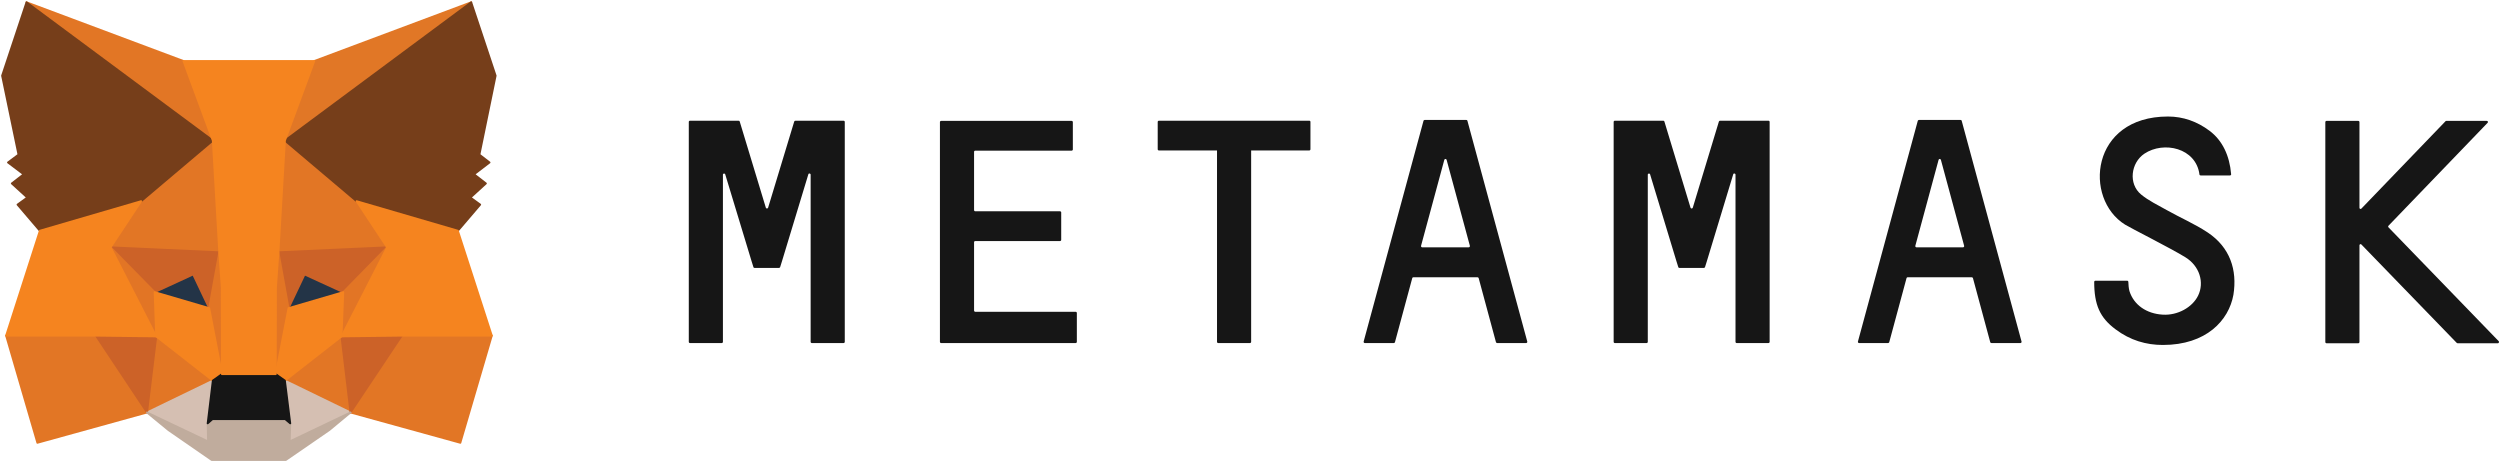
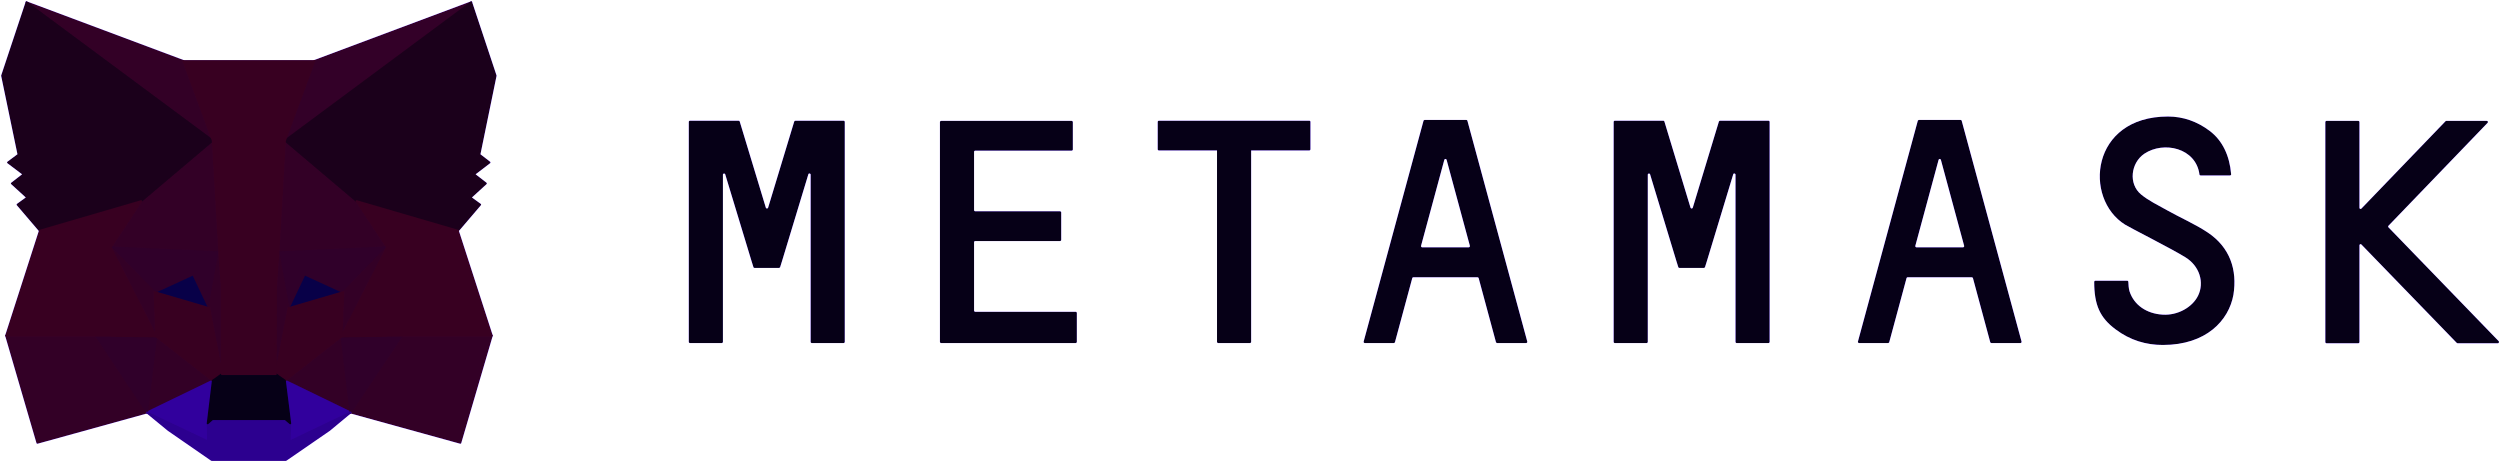
- <svg xmlns="http://www.w3.org/2000/svg" height="242" viewBox="0 0 1311 242" width="1311">
-   <g fill="none">
-     <g fill="#161616" transform="translate(361 61)">
-       <path d="m796.7 60.9c-6.8-4.5-14.3-7.7-21.4-11.7-4.6-2.6-9.5-4.9-13.5-8.2-6.8-5.6-5.4-16.6 1.7-21.4 10.2-6.8 27.1-3 28.9 10.9 0 .3.3.5.6.5h15.4c.4 0 .7-.3.6-.7-.8-9.6-4.5-17.6-11.3-22.7-6.5-4.9-13.9-7.5-21.8-7.5-40.7 0-44.4 43.1-22.5 56.7 2.5 1.6 24 12.4 31.6 17.1s10 13.3 6.7 20.1c-3 6.2-10.8 10.5-18.6 10-8.5-.5-15.1-5.1-17.4-12.3-.4-1.3-.6-3.8-.6-4.9 0-.3-.3-.6-.6-.6h-16.7c-.3 0-.6.3-.6.6 0 12.1 3 18.8 11.2 24.9 7.7 5.8 16.1 8.2 24.8 8.2 22.8 0 34.6-12.9 37-26.3 2.1-13.1-1.8-24.9-13.5-32.7z" />
-       <path d="m71.6 2.3h-7.4-8.1c-.3 0-.5.2-.6.4l-13.7 45.2c-.2.6-1 .6-1.2 0l-13.7-45.2c-.1-.3-.3-.4-.6-.4h-8.1-7.4-10c-.3 0-.6.3-.6.6v115.4c0 .3.3.6.6.6h16.7c.3 0 .6-.3.6-.6v-87.7c0-.7 1-.8 1.2-.2l13.8 45.5 1 3.2c.1.3.3.4.6.4h12.8c.3 0 .5-.2.6-.4l1-3.2 13.8-45.5c.2-.7 1.2-.5 1.2.2v87.7c0 .3.3.6.6.6h16.7c.3 0 .6-.3.6-.6v-115.4c0-.3-.3-.6-.6-.6z" />
-       <path d="m541 2.3c-.3 0-.5.2-.6.4l-13.7 45.2c-.2.6-1 .6-1.2 0l-13.7-45.2c-.1-.3-.3-.4-.6-.4h-25.4c-.3 0-.6.3-.6.6v115.4c0 .3.3.6.6.6h16.7c.3 0 .6-.3.6-.6v-87.7c0-.7 1-.8 1.2-.2l13.8 45.5 1 3.2c.1.3.3.4.6.4h12.8c.3 0 .5-.2.6-.4l1-3.2 13.8-45.5c.2-.7 1.2-.5 1.2.2v87.7c0 .3.3.6.6.6h16.7c.3 0 .6-.3.6-.6v-115.4c0-.3-.3-.6-.6-.6z" />
-       <path d="m325.6 2.3h-31.1-16.7-31.1c-.3 0-.6.3-.6.6v14.4c0 .3.3.6.6.6h30.5v100.4c0 .3.3.6.6.6h16.7c.3 0 .6-.3.6-.6v-100.4h30.5c.3 0 .6-.3.6-.6v-14.4c0-.3-.2-.6-.6-.6z" />
-       <path d="m424.1 118.9h15.2c.4 0 .7-.4.6-.8l-31.4-115.8c-.1-.3-.3-.4-.6-.4h-5.8-10.2-5.8c-.3 0-.5.2-.6.4l-31.4 115.8c-.1.4.2.8.6.8h15.2c.3 0 .5-.2.6-.4l9.1-33.7c.1-.3.3-.4.6-.4h33.6c.3 0 .5.2.6.4l9.1 33.7c.1.2.4.4.6.4zm-39.9-51 12.2-45.1c.2-.6 1-.6 1.2 0l12.2 45.1c.1.4-.2.8-.6.8h-24.4c-.4 0-.7-.4-.6-.8z" />
-       <path d="m683.3 118.9h15.2c.4 0 .7-.4.6-.8l-31.4-115.8c-.1-.3-.3-.4-.6-.4h-5.8-10.2-5.8c-.3 0-.5.2-.6.4l-31.4 115.8c-.1.4.2.8.6.8h15.2c.3 0 .5-.2.6-.4l9.1-33.7c.1-.3.3-.4.6-.4h33.6c.3 0 .5.2.6.4l9.1 33.7c.1.2.3.4.6.4zm-39.9-51 12.2-45.1c.2-.6 1-.6 1.2 0l12.2 45.1c.1.4-.2.8-.6.8h-24.4c-.4 0-.7-.4-.6-.8z" />
-       <path d="m149.8 101.8v-35.8c0-.3.3-.6.6-.6h44.5c.3 0 .6-.3.6-.6v-14.4c0-.3-.3-.6-.6-.6h-44.5c-.3 0-.6-.3-.6-.6v-30.6c0-.3.3-.6.6-.6h50.6c.3 0 .6-.3.6-.6v-14.4c0-.3-.3-.6-.6-.6h-51.2-17.3c-.3 0-.6.3-.6.6v15 31.9 15.6 37 15.8c0 .3.3.6.6.6h17.3 53.3c.3 0 .6-.3.6-.6v-15.2c0-.3-.3-.6-.6-.6h-52.8c-.3-.1-.5-.3-.5-.7z" />
-       <path d="m949.3 117.9-57.8-59.7c-.2-.2-.2-.6 0-.8l52-54c.4-.4.1-1-.4-1h-21.3c-.2 0-.3.1-.4.2l-44.1 45.8c-.4.4-1 .1-1-.4v-45c0-.3-.3-.6-.6-.6h-16.7c-.3 0-.6.3-.6.6v115.4c0 .3.3.6.6.6h16.7c.3 0 .6-.3.6-.6v-50.8c0-.5.7-.8 1-.4l50 51.6c.1.1.3.2.4.2h21.3c.4-.1.7-.8.3-1.1z" />
+ <svg xmlns="http://www.w3.org/2000/svg" height="242" viewBox="0 0 1311 242" width="1311" version="1.1" id="svg94">
+   <defs id="defs98">
+     <filter style="color-interpolation-filters:sRGB;" id="filter180">
+       <feComposite in2="SourceGraphic" operator="arithmetic" k1="0" k2="1" result="composite1" id="feComposite166" />
+       <feColorMatrix in="composite1" values="1" type="saturate" result="colormatrix1" id="feColorMatrix168" />
+       <feFlood flood-opacity="1" flood-color="rgb(31,0,139)" result="flood1" id="feFlood170" />
+       <feBlend in="flood1" in2="colormatrix1" mode="multiply" result="blend1" id="feBlend172" />
+       <feBlend in2="blend1" mode="screen" result="blend2" id="feBlend174" />
+       <feColorMatrix in="blend2" values="1" type="saturate" result="colormatrix2" id="feColorMatrix176" />
+       <feComposite in="colormatrix2" in2="SourceGraphic" operator="in" k2="1" result="composite2" id="feComposite178" />
+     </filter>
+   </defs>
+   <g fill="none" id="g92" style="filter:url(#filter180)">
+     <g fill="#161616" transform="translate(361 61)" id="g18">
+       <path d="m796.7 60.9c-6.8-4.5-14.3-7.7-21.4-11.7-4.6-2.6-9.5-4.9-13.5-8.2-6.8-5.6-5.4-16.6 1.7-21.4 10.2-6.8 27.1-3 28.9 10.9 0 .3.3.5.6.5h15.4c.4 0 .7-.3.6-.7-.8-9.6-4.5-17.6-11.3-22.7-6.5-4.9-13.9-7.5-21.8-7.5-40.7 0-44.4 43.1-22.5 56.7 2.5 1.6 24 12.4 31.6 17.1s10 13.3 6.7 20.1c-3 6.2-10.8 10.5-18.6 10-8.5-.5-15.1-5.1-17.4-12.3-.4-1.3-.6-3.8-.6-4.9 0-.3-.3-.6-.6-.6h-16.7c-.3 0-.6.3-.6.6 0 12.1 3 18.8 11.2 24.9 7.7 5.8 16.1 8.2 24.8 8.2 22.8 0 34.6-12.9 37-26.3 2.1-13.1-1.8-24.9-13.5-32.7z" id="path2" />
+       <path d="m71.6 2.3h-7.4-8.1c-.3 0-.5.2-.6.4l-13.7 45.2c-.2.6-1 .6-1.2 0l-13.7-45.2c-.1-.3-.3-.4-.6-.4h-8.1-7.4-10c-.3 0-.6.3-.6.6v115.4c0 .3.3.6.6.6h16.7c.3 0 .6-.3.6-.6v-87.7c0-.7 1-.8 1.2-.2l13.8 45.5 1 3.2c.1.3.3.4.6.4h12.8c.3 0 .5-.2.6-.4l1-3.2 13.8-45.5c.2-.7 1.2-.5 1.2.2v87.7c0 .3.3.6.6.6h16.7c.3 0 .6-.3.6-.6v-115.4c0-.3-.3-.6-.6-.6z" id="path4" />
+       <path d="m541 2.3c-.3 0-.5.2-.6.4l-13.7 45.2c-.2.6-1 .6-1.2 0l-13.7-45.2c-.1-.3-.3-.4-.6-.4h-25.4c-.3 0-.6.3-.6.6v115.4c0 .3.3.6.6.6h16.7c.3 0 .6-.3.6-.6v-87.7c0-.7 1-.8 1.2-.2l13.8 45.5 1 3.2c.1.3.3.4.6.4h12.8c.3 0 .5-.2.6-.4l1-3.2 13.8-45.5c.2-.7 1.2-.5 1.2.2v87.7c0 .3.3.6.6.6h16.7c.3 0 .6-.3.6-.6v-115.4c0-.3-.3-.6-.6-.6z" id="path6" />
+       <path d="m325.6 2.3h-31.1-16.7-31.1c-.3 0-.6.3-.6.6v14.4c0 .3.3.6.6.6h30.5v100.4c0 .3.3.6.6.6h16.7c.3 0 .6-.3.6-.6v-100.4h30.5c.3 0 .6-.3.6-.6v-14.4c0-.3-.2-.6-.6-.6z" id="path8" />
+       <path d="m424.1 118.9h15.2c.4 0 .7-.4.6-.8l-31.4-115.8c-.1-.3-.3-.4-.6-.4h-5.8-10.2-5.8c-.3 0-.5.2-.6.4l-31.4 115.8c-.1.4.2.8.6.8h15.2c.3 0 .5-.2.6-.4l9.1-33.7c.1-.3.3-.4.6-.4h33.6c.3 0 .5.2.6.4l9.1 33.7c.1.2.4.4.6.4zm-39.9-51 12.2-45.1c.2-.6 1-.6 1.2 0l12.2 45.1c.1.4-.2.8-.6.8h-24.4c-.4 0-.7-.4-.6-.8z" id="path10" />
+       <path d="m683.3 118.9h15.2c.4 0 .7-.4.6-.8l-31.4-115.8c-.1-.3-.3-.4-.6-.4h-5.8-10.2-5.8c-.3 0-.5.2-.6.4l-31.4 115.8c-.1.4.2.8.6.8h15.2c.3 0 .5-.2.6-.4l9.1-33.7c.1-.3.3-.4.6-.4h33.6c.3 0 .5.2.6.4l9.1 33.7c.1.2.3.4.6.4zm-39.9-51 12.2-45.1c.2-.6 1-.6 1.2 0l12.2 45.1c.1.4-.2.8-.6.8h-24.4c-.4 0-.7-.4-.6-.8z" id="path12" />
+       <path d="m149.8 101.8v-35.8c0-.3.3-.6.6-.6h44.5c.3 0 .6-.3.6-.6v-14.4c0-.3-.3-.6-.6-.6h-44.5c-.3 0-.6-.3-.6-.6v-30.6c0-.3.3-.6.6-.6h50.6c.3 0 .6-.3.6-.6v-14.4c0-.3-.3-.6-.6-.6h-51.2-17.3c-.3 0-.6.3-.6.6v15 31.9 15.6 37 15.8c0 .3.3.6.6.6h17.3 53.3c.3 0 .6-.3.6-.6v-15.2c0-.3-.3-.6-.6-.6h-52.8c-.3-.1-.5-.3-.5-.7z" id="path14" />
+       <path d="m949.3 117.9-57.8-59.7c-.2-.2-.2-.6 0-.8l52-54c.4-.4.1-1-.4-1h-21.3c-.2 0-.3.1-.4.2l-44.1 45.8c-.4.4-1 .1-1-.4v-45c0-.3-.3-.6-.6-.6h-16.7c-.3 0-.6.3-.6.6v115.4c0 .3.3.6.6.6h16.7c.3 0 .6-.3.6-.6v-50.8c0-.5.7-.8 1-.4l50 51.6c.1.1.3.2.4.2h21.3c.4-.1.7-.8.3-1.1z" id="path16" />
    </g>
-     <g stroke-linecap="round" stroke-linejoin="round" transform="translate(1 1)">
-       <path d="m246.1.2-101.1 75 18.8-44.2z" fill="#e17726" stroke="#e17726" />
-       <g fill="#e27625" stroke="#e27625" transform="translate(2)">
-         <path d="m10.9.2 100.2 75.7-17.9-44.9z" />
-         <path d="m207.7 174.1-26.9 41.2 57.6 15.9 16.5-56.2z" />
-         <path d="m.2 175 16.4 56.2 57.5-15.9-26.8-41.2z" />
-         <path d="m71 104.5-16 24.2 57 2.6-1.9-61.5z" />
-         <path d="m184 104.5-39.7-35.4-1.3 62.2 57-2.6z" />
-         <path d="m74.1 215.3 34.5-16.7-29.7-23.2z" />
-         <path d="m146.4 198.6 34.4 16.7-4.7-39.9z" />
+     <g stroke-linecap="round" stroke-linejoin="round" transform="translate(1 1)" id="g90">
+       <path d="m246.1.2-101.1 75 18.8-44.2z" fill="#e17726" stroke="#e17726" id="path20" />
+       <g fill="#e27625" stroke="#e27625" transform="translate(2)" id="g36">
+         <path d="m10.9.2 100.2 75.7-17.9-44.9z" id="path22" />
+         <path d="m207.7 174.1-26.9 41.2 57.6 15.9 16.5-56.2z" id="path24" />
+         <path d="m.2 175 16.4 56.2 57.5-15.9-26.8-41.2z" id="path26" />
+         <path d="m71 104.5-16 24.2 57 2.6-1.9-61.5z" id="path28" />
+         <path d="m184 104.5-39.7-35.4-1.3 62.2 57-2.6z" id="path30" />
+         <path d="m74.1 215.3 34.5-16.7-29.7-23.2z" id="path32" />
+         <path d="m146.4 198.6 34.4 16.7-4.7-39.9z" id="path34" />
      </g>
-       <g fill="#d5bfb2" stroke="#d5bfb2" transform="translate(76 198)">
-         <path d="m106.8 17.3-34.4-16.7 2.8 22.4-.3 9.5z" />
-         <path d="m.1 17.3 32 15.2-.2-9.5 2.7-22.4z" />
+       <g fill="#d5bfb2" stroke="#d5bfb2" transform="translate(76 198)" id="g42">
+         <path d="m106.8 17.3-34.4-16.7 2.8 22.4-.3 9.5z" id="path38" />
+         <path d="m.1 17.3 32 15.2-.2-9.5 2.7-22.4z" id="path40" />
      </g>
-       <path d="m108.7 160.6-28.6-8.4 20.2-9.3z" fill="#233447" stroke="#233447" />
-       <path d="m150.3 160.6 8.4-17.7 20.3 9.3z" fill="#233447" stroke="#233447" />
-       <g fill="#cc6228" stroke="#cc6228" transform="translate(49 128)">
-         <path d="m27.1 87.3 5-41.2-31.8.9z" />
-         <path d="m128.9 46.1 4.9 41.2 26.9-40.3z" />
-         <path d="m153 .7-57 2.6 5.3 29.3 8.4-17.7 20.3 9.3z" />
-         <path d="m31.1 24.2 20.2-9.3 8.4 17.7 5.3-29.3-57-2.6z" />
+       <path d="m108.7 160.6-28.6-8.4 20.2-9.3z" fill="#233447" stroke="#233447" id="path44" />
+       <path d="m150.3 160.6 8.4-17.7 20.3 9.3z" fill="#233447" stroke="#233447" id="path46" />
+       <g fill="#cc6228" stroke="#cc6228" transform="translate(49 128)" id="g56">
+         <path d="m27.1 87.3 5-41.2-31.8.9z" id="path48" />
+         <path d="m128.9 46.1 4.9 41.2 26.9-40.3z" id="path50" />
+         <path d="m153 .7-57 2.6 5.3 29.3 8.4-17.7 20.3 9.3z" id="path52" />
+         <path d="m31.1 24.2 20.2-9.3 8.4 17.7 5.3-29.3-57-2.6z" id="path54" />
      </g>
-       <g fill="#e27525" stroke="#e27525" transform="translate(57 128)">
-         <path d="m0 .7 23.9 46.7-.8-23.2z" />
-         <path d="m122 24.2-.9 23.2 23.9-46.7z" />
-         <path d="m57 3.3-5.3 29.3 6.7 34.6 1.5-45.6z" />
-         <path d="m88 3.3-2.8 18.2 1.4 45.7 6.7-34.6z" />
+       <g fill="#e27525" stroke="#e27525" transform="translate(57 128)" id="g66">
+         <path d="m0 .7 23.9 46.7-.8-23.2z" id="path58" />
+         <path d="m122 24.2-.9 23.2 23.9-46.7z" id="path60" />
+         <path d="m57 3.3-5.3 29.3 6.7 34.6 1.5-45.6z" id="path62" />
+         <path d="m88 3.3-2.8 18.2 1.4 45.7 6.7-34.6z" id="path64" />
      </g>
-       <path d="m150.3 160.6-6.7 34.6 4.8 3.4 29.7-23.2.9-23.2z" fill="#f5841f" stroke="#f5841f" />
-       <path d="m80.1 152.2.8 23.2 29.7 23.2 4.8-3.4-6.7-34.6z" fill="#f5841f" stroke="#f5841f" />
-       <path d="m150.9 230.5.3-9.5-2.6-2.2h-38.2l-2.5 2.2.2 9.5-32-15.2 11.2 9.2 22.7 15.7h38.9l22.8-15.7 11.1-9.2z" fill="#c0ac9d" stroke="#c0ac9d" />
-       <path d="m148.4 198.6-4.8-3.4h-28.2l-4.8 3.4-2.7 22.4 2.5-2.2h38.2l2.6 2.2z" fill="#161616" stroke="#161616" />
-       <g fill="#763e1a" stroke="#763e1a">
-         <path d="m250.4 80.1 8.5-41.4-12.8-38.5-97.7 72.5 37.6 31.8 53.1 15.5 11.7-13.7-5.1-3.7 8.1-7.4-6.2-4.8 8.1-6.2z" />
-         <path d="m.1 38.7 8.6 41.4-5.5 4.1 8.2 6.2-6.2 4.8 8.1 7.4-5.1 3.7 11.7 13.7 53.1-15.5 37.6-31.8-97.7-72.5z" />
+       <path d="m150.3 160.6-6.7 34.6 4.8 3.4 29.7-23.2.9-23.2z" fill="#f5841f" stroke="#f5841f" id="path68" />
+       <path d="m80.1 152.2.8 23.2 29.7 23.2 4.8-3.4-6.7-34.6z" fill="#f5841f" stroke="#f5841f" id="path70" />
+       <path d="m150.9 230.5.3-9.5-2.6-2.2h-38.2l-2.5 2.2.2 9.5-32-15.2 11.2 9.2 22.7 15.7h38.9l22.8-15.7 11.1-9.2z" fill="#c0ac9d" stroke="#c0ac9d" id="path72" />
+       <path d="m148.4 198.6-4.8-3.4h-28.2l-4.8 3.4-2.7 22.4 2.5-2.2h38.2l2.6 2.2z" fill="#161616" stroke="#161616" id="path74" />
+       <g fill="#763e1a" stroke="#763e1a" id="g80">
+         <path d="m250.4 80.1 8.5-41.4-12.8-38.5-97.7 72.5 37.6 31.8 53.1 15.5 11.7-13.7-5.1-3.7 8.1-7.4-6.2-4.8 8.1-6.2z" id="path76" />
+         <path d="m.1 38.7 8.6 41.4-5.5 4.1 8.2 6.2-6.2 4.8 8.1 7.4-5.1 3.7 11.7 13.7 53.1-15.5 37.6-31.8-97.7-72.5z" id="path78" />
      </g>
-       <g fill="#f5841f" stroke="#f5841f">
-         <path d="m239.1 120-53.1-15.5 16 24.2-23.9 46.7 31.6-.4h47.2z" />
-         <path d="m73 104.5-53.1 15.5-17.7 55h47.1l31.6.4-23.9-46.7z" />
-         <path d="m145 131.3 3.4-58.6 15.4-41.7h-68.6l15.4 41.7 3.4 58.6 1.3 18.4.1 45.5h28.2l.1-45.5z" />
+       <g fill="#f5841f" stroke="#f5841f" id="g88">
+         <path d="m239.1 120-53.1-15.5 16 24.2-23.9 46.7 31.6-.4h47.2z" id="path82" />
+         <path d="m73 104.5-53.1 15.5-17.7 55h47.1l31.6.4-23.9-46.7z" id="path84" />
+         <path d="m145 131.3 3.4-58.6 15.4-41.7h-68.6l15.4 41.7 3.4 58.6 1.3 18.4.1 45.5h28.2l.1-45.5z" id="path86" />
      </g>
    </g>
  </g>
</svg>
